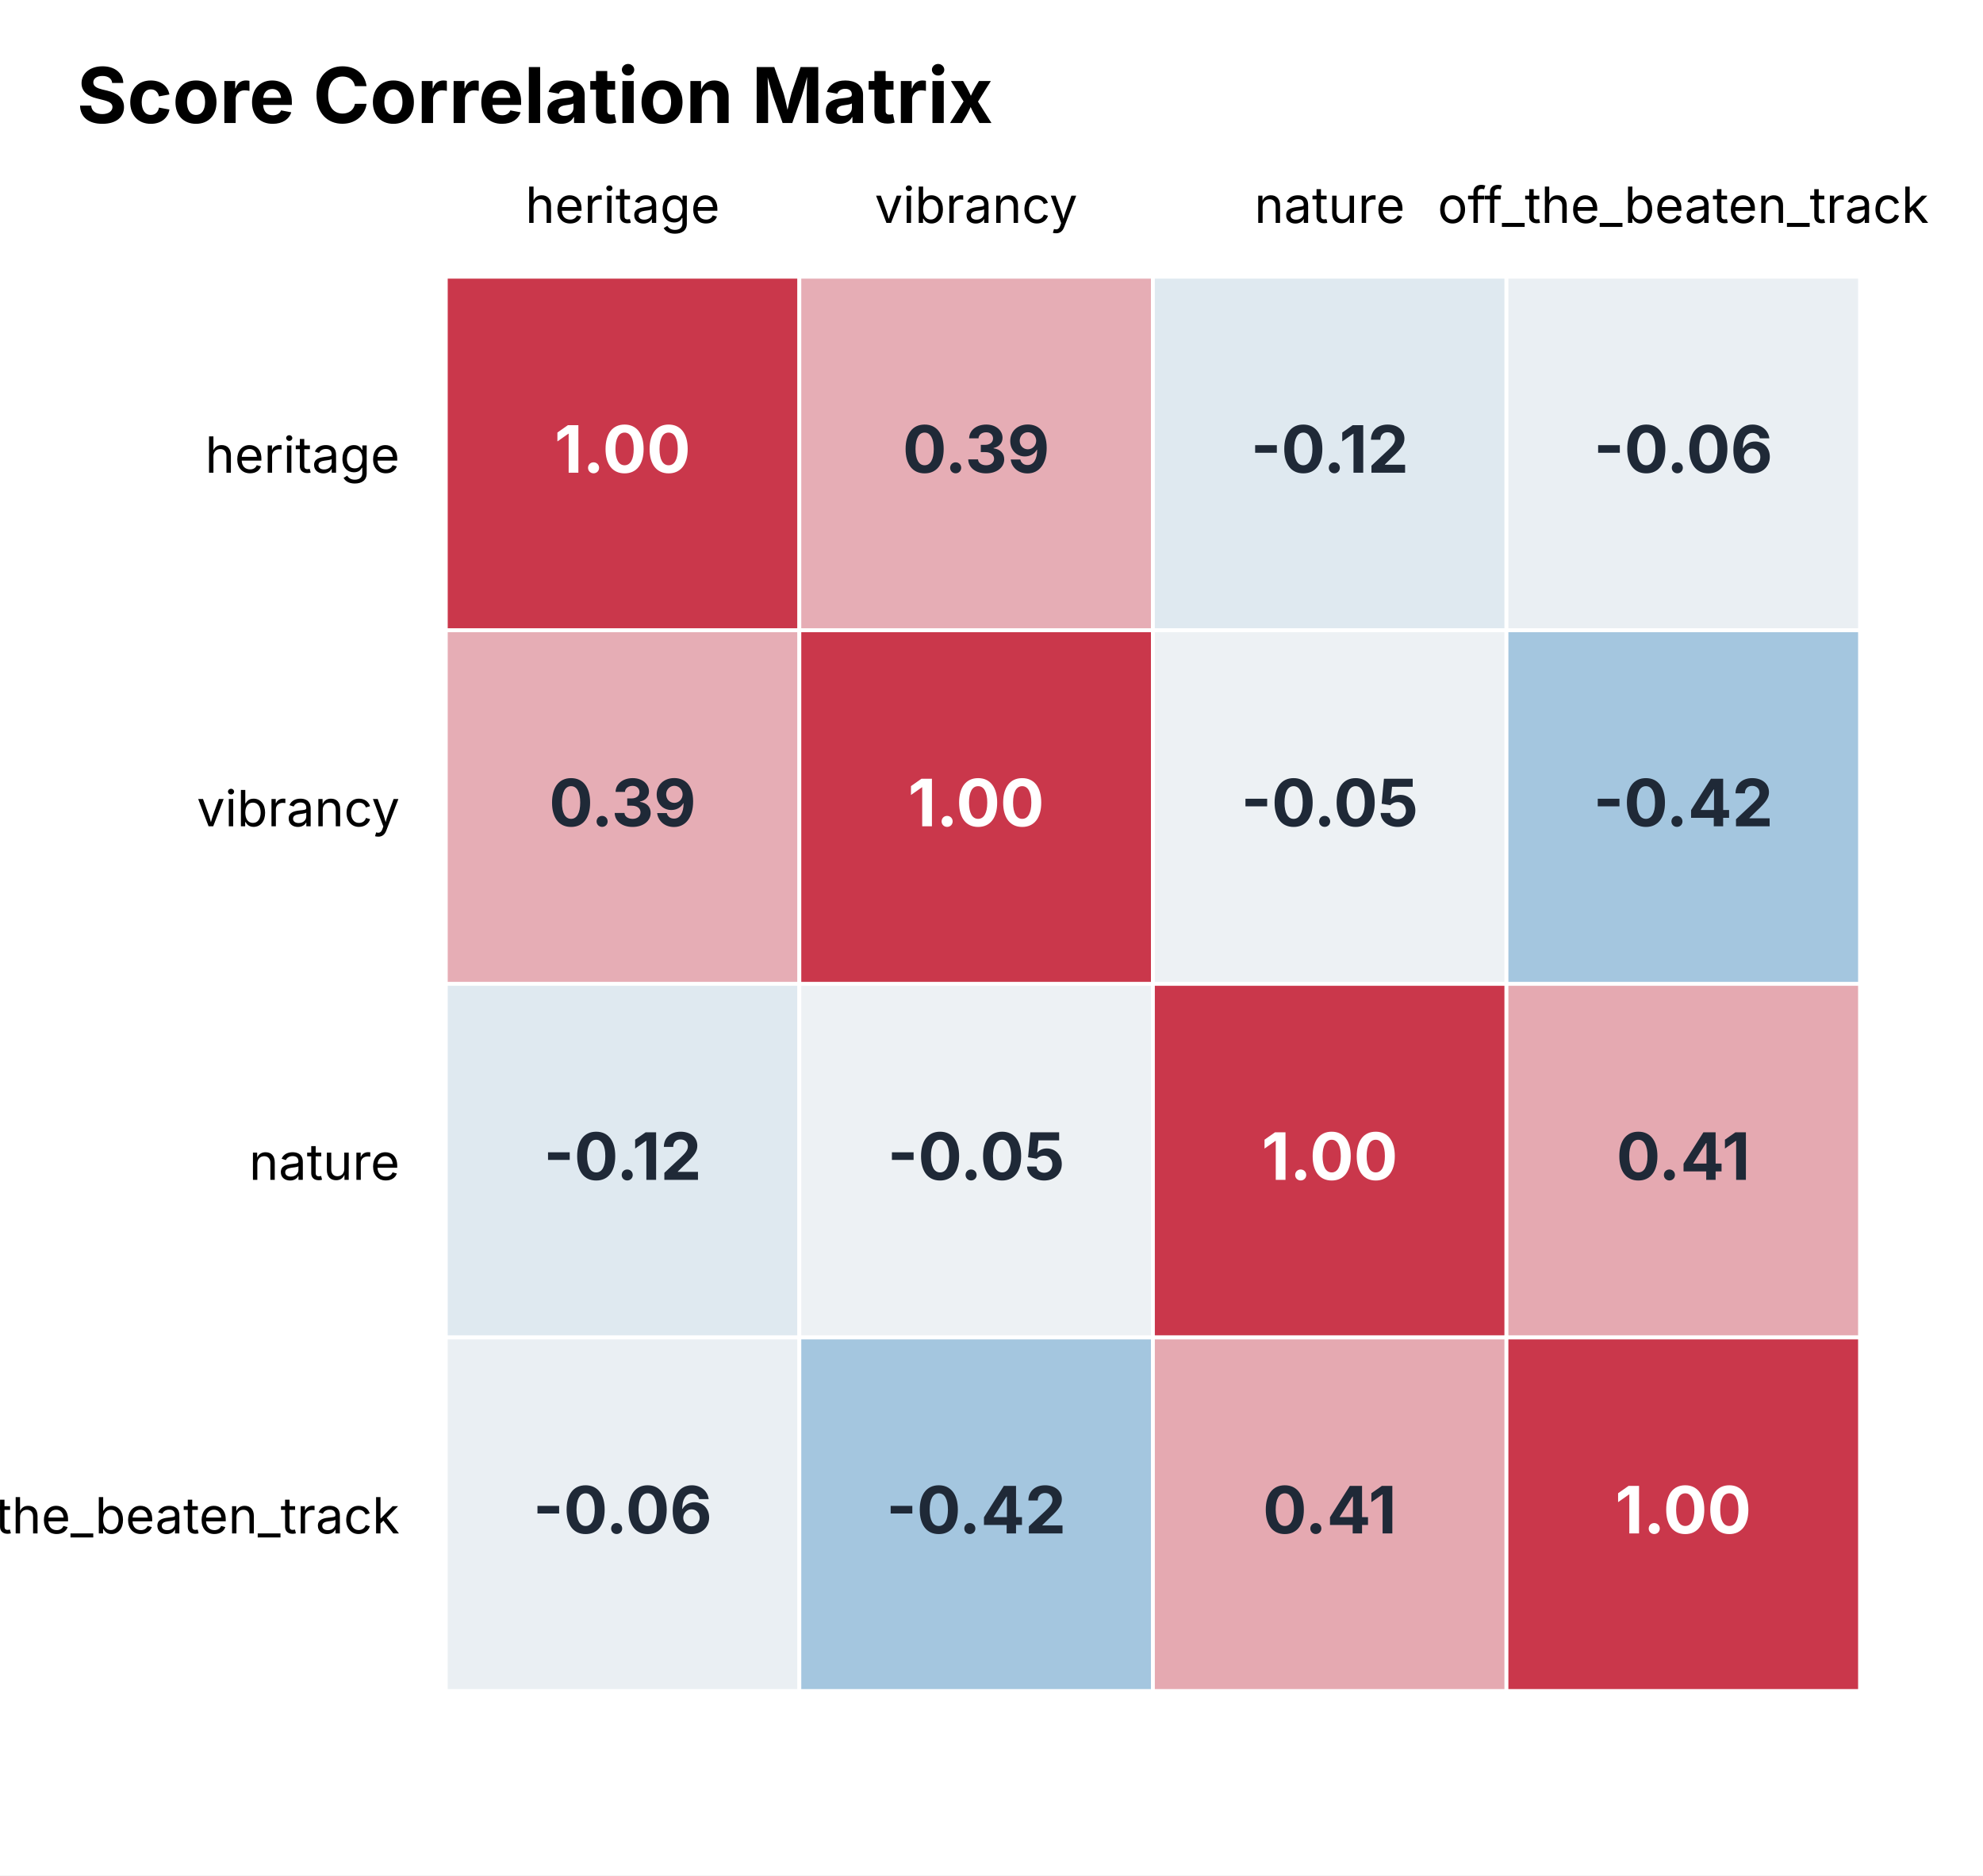
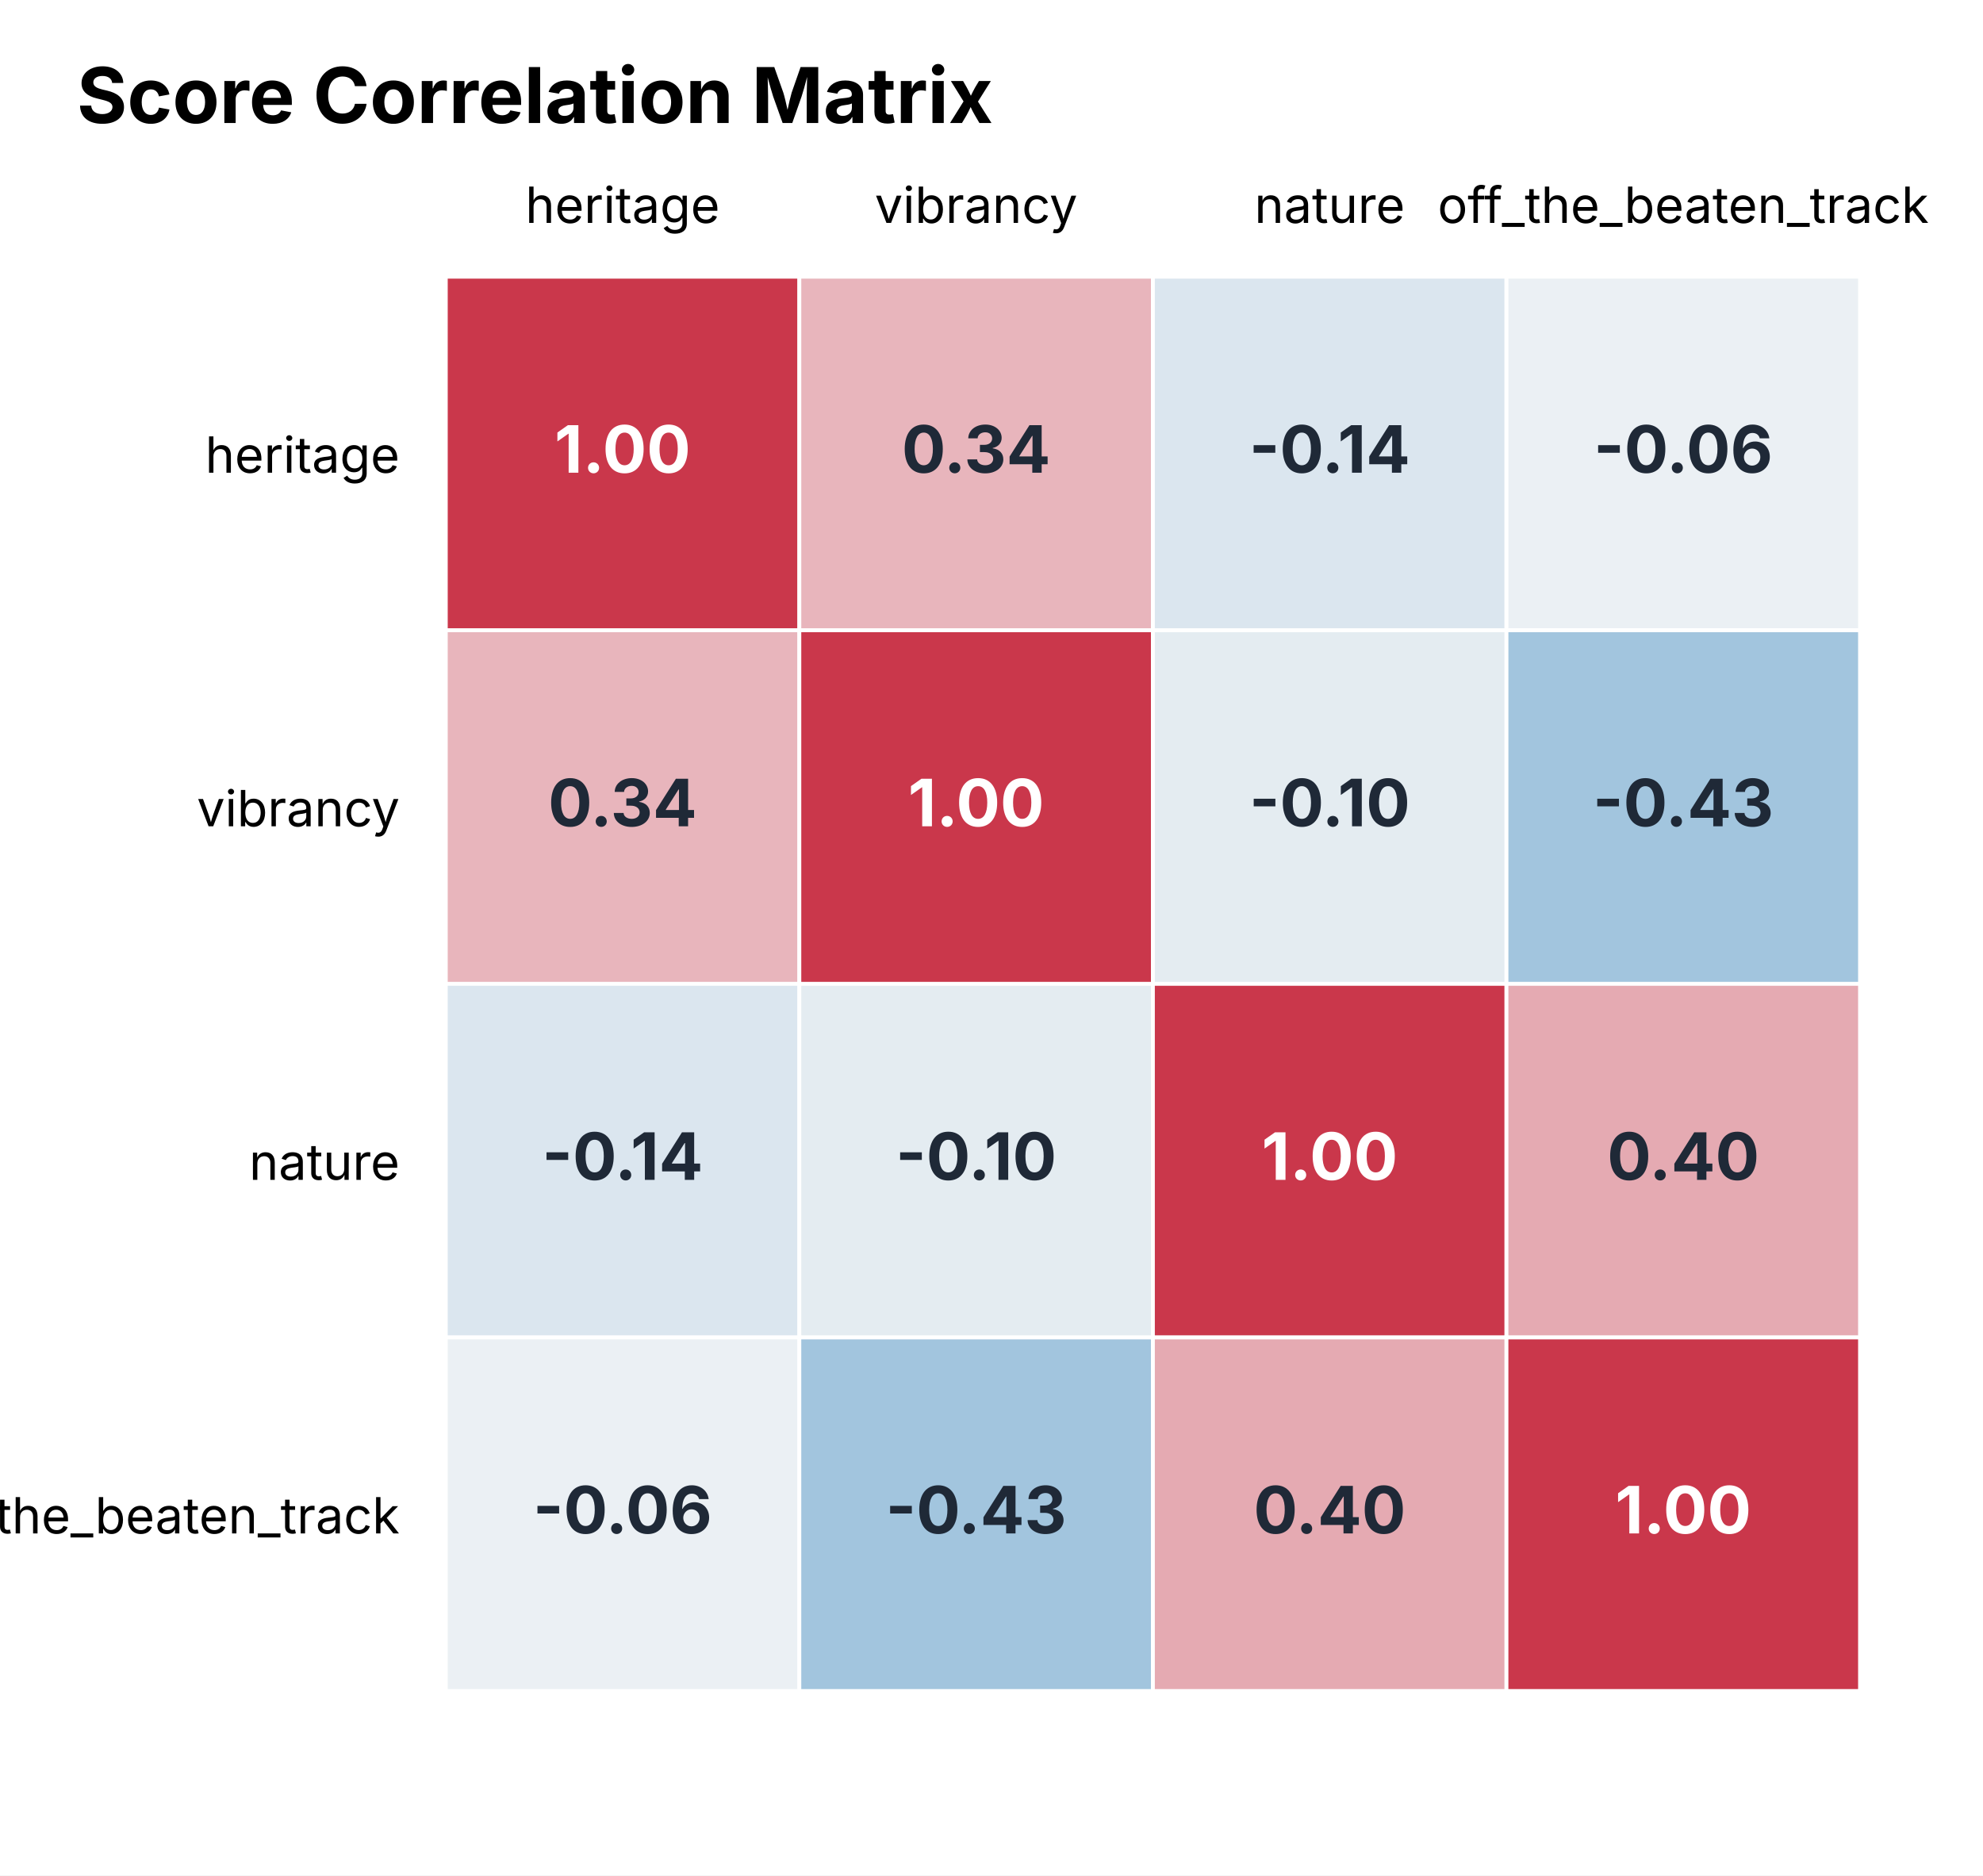
<svg xmlns="http://www.w3.org/2000/svg" width="516" height="488" viewBox="0 0 516 488">
  <rect width="100%" height="100%" fill="#fff" />
  <text x="20" y="32" font-family="Inter, Arial, sans-serif" font-size="20" font-weight="700">Score Correlation Matrix</text>
  <text x="162.0" y="58" text-anchor="middle" font-family="Inter, Arial, sans-serif" font-size="13">heritage</text>
  <text x="104" y="123.0" text-anchor="end" font-family="Inter, Arial, sans-serif" font-size="13">heritage</text>
  <text x="254.0" y="58" text-anchor="middle" font-family="Inter, Arial, sans-serif" font-size="13">vibrancy</text>
  <text x="104" y="215.0" text-anchor="end" font-family="Inter, Arial, sans-serif" font-size="13">vibrancy</text>
  <text x="346.0" y="58" text-anchor="middle" font-family="Inter, Arial, sans-serif" font-size="13">nature</text>
  <text x="104" y="307.0" text-anchor="end" font-family="Inter, Arial, sans-serif" font-size="13">nature</text>
  <text x="438.0" y="58" text-anchor="middle" font-family="Inter, Arial, sans-serif" font-size="13">off_the_beaten_track</text>
  <text x="104" y="399.0" text-anchor="end" font-family="Inter, Arial, sans-serif" font-size="13">off_the_beaten_track</text>
  <rect x="116" y="72" width="92" height="92" fill="rgb(202,55,75)" stroke="#fff" />
  <text x="162.0" y="123.0" text-anchor="middle" font-family="Inter, Arial, sans-serif" font-size="17" font-weight="700" fill="#fff">1.00</text>
-   <rect x="208" y="72" width="92" height="92" fill="rgb(230,173,181)" stroke="#fff" />
-   <text x="254.0" y="123.0" text-anchor="middle" font-family="Inter, Arial, sans-serif" font-size="17" font-weight="700" fill="#1f2937">0.39</text>
-   <rect x="300" y="72" width="92" height="92" fill="rgb(223,233,240)" stroke="#fff" />
-   <text x="346.0" y="123.0" text-anchor="middle" font-family="Inter, Arial, sans-serif" font-size="17" font-weight="700" fill="#1f2937">-0.12</text>
-   <rect x="392" y="72" width="92" height="92" fill="rgb(234,239,243)" stroke="#fff" />
+   <rect x="208" y="72" width="92" height="92" fill="rgb(232,181,188)" stroke="#fff" />
+   <text x="254.0" y="123.0" text-anchor="middle" font-family="Inter, Arial, sans-serif" font-size="17" font-weight="700" fill="#1f2937">0.34</text>
+   <rect x="300" y="72" width="92" height="92" fill="rgb(219,230,239)" stroke="#fff" />
+   <text x="346.0" y="123.0" text-anchor="middle" font-family="Inter, Arial, sans-serif" font-size="17" font-weight="700" fill="#1f2937">-0.14</text>
+   <rect x="392" y="72" width="92" height="92" fill="rgb(235,240,244)" stroke="#fff" />
  <text x="438.0" y="123.0" text-anchor="middle" font-family="Inter, Arial, sans-serif" font-size="17" font-weight="700" fill="#1f2937">-0.06</text>
-   <rect x="116" y="164" width="92" height="92" fill="rgb(230,173,181)" stroke="#fff" />
-   <text x="162.0" y="215.0" text-anchor="middle" font-family="Inter, Arial, sans-serif" font-size="17" font-weight="700" fill="#1f2937">0.39</text>
+   <rect x="116" y="164" width="92" height="92" fill="rgb(232,181,188)" stroke="#fff" />
+   <text x="162.0" y="215.0" text-anchor="middle" font-family="Inter, Arial, sans-serif" font-size="17" font-weight="700" fill="#1f2937">0.34</text>
  <rect x="208" y="164" width="92" height="92" fill="rgb(202,55,75)" stroke="#fff" />
  <text x="254.0" y="215.0" text-anchor="middle" font-family="Inter, Arial, sans-serif" font-size="17" font-weight="700" fill="#fff">1.00</text>
-   <rect x="300" y="164" width="92" height="92" fill="rgb(237,241,244)" stroke="#fff" />
-   <text x="346.0" y="215.0" text-anchor="middle" font-family="Inter, Arial, sans-serif" font-size="17" font-weight="700" fill="#1f2937">-0.05</text>
-   <rect x="392" y="164" width="92" height="92" fill="rgb(164,198,223)" stroke="#fff" />
-   <text x="438.0" y="215.0" text-anchor="middle" font-family="Inter, Arial, sans-serif" font-size="17" font-weight="700" fill="#1f2937">-0.42</text>
-   <rect x="116" y="256" width="92" height="92" fill="rgb(223,233,240)" stroke="#fff" />
-   <text x="162.0" y="307.0" text-anchor="middle" font-family="Inter, Arial, sans-serif" font-size="17" font-weight="700" fill="#1f2937">-0.12</text>
-   <rect x="208" y="256" width="92" height="92" fill="rgb(237,241,244)" stroke="#fff" />
-   <text x="254.0" y="307.0" text-anchor="middle" font-family="Inter, Arial, sans-serif" font-size="17" font-weight="700" fill="#1f2937">-0.05</text>
+   <rect x="300" y="164" width="92" height="92" fill="rgb(228,236,241)" stroke="#fff" />
+   <text x="346.0" y="215.0" text-anchor="middle" font-family="Inter, Arial, sans-serif" font-size="17" font-weight="700" fill="#1f2937">-0.10</text>
+   <rect x="392" y="164" width="92" height="92" fill="rgb(162,197,222)" stroke="#fff" />
+   <text x="438.0" y="215.0" text-anchor="middle" font-family="Inter, Arial, sans-serif" font-size="17" font-weight="700" fill="#1f2937">-0.43</text>
+   <rect x="116" y="256" width="92" height="92" fill="rgb(219,230,239)" stroke="#fff" />
+   <text x="162.0" y="307.0" text-anchor="middle" font-family="Inter, Arial, sans-serif" font-size="17" font-weight="700" fill="#1f2937">-0.14</text>
+   <rect x="208" y="256" width="92" height="92" fill="rgb(228,236,241)" stroke="#fff" />
+   <text x="254.0" y="307.0" text-anchor="middle" font-family="Inter, Arial, sans-serif" font-size="17" font-weight="700" fill="#1f2937">-0.10</text>
  <rect x="300" y="256" width="92" height="92" fill="rgb(202,55,75)" stroke="#fff" />
  <text x="346.0" y="307.0" text-anchor="middle" font-family="Inter, Arial, sans-serif" font-size="17" font-weight="700" fill="#fff">1.00</text>
-   <rect x="392" y="256" width="92" height="92" fill="rgb(229,169,177)" stroke="#fff" />
-   <text x="438.0" y="307.0" text-anchor="middle" font-family="Inter, Arial, sans-serif" font-size="17" font-weight="700" fill="#1f2937">0.41</text>
-   <rect x="116" y="348" width="92" height="92" fill="rgb(234,239,243)" stroke="#fff" />
+   <rect x="392" y="256" width="92" height="92" fill="rgb(229,170,178)" stroke="#fff" />
+   <text x="438.0" y="307.0" text-anchor="middle" font-family="Inter, Arial, sans-serif" font-size="17" font-weight="700" fill="#1f2937">0.40</text>
+   <rect x="116" y="348" width="92" height="92" fill="rgb(235,240,244)" stroke="#fff" />
  <text x="162.0" y="399.0" text-anchor="middle" font-family="Inter, Arial, sans-serif" font-size="17" font-weight="700" fill="#1f2937">-0.06</text>
-   <rect x="208" y="348" width="92" height="92" fill="rgb(164,198,223)" stroke="#fff" />
-   <text x="254.0" y="399.0" text-anchor="middle" font-family="Inter, Arial, sans-serif" font-size="17" font-weight="700" fill="#1f2937">-0.42</text>
-   <rect x="300" y="348" width="92" height="92" fill="rgb(229,169,177)" stroke="#fff" />
-   <text x="346.0" y="399.0" text-anchor="middle" font-family="Inter, Arial, sans-serif" font-size="17" font-weight="700" fill="#1f2937">0.41</text>
+   <rect x="208" y="348" width="92" height="92" fill="rgb(162,197,222)" stroke="#fff" />
+   <text x="254.0" y="399.0" text-anchor="middle" font-family="Inter, Arial, sans-serif" font-size="17" font-weight="700" fill="#1f2937">-0.43</text>
+   <rect x="300" y="348" width="92" height="92" fill="rgb(229,170,178)" stroke="#fff" />
+   <text x="346.0" y="399.0" text-anchor="middle" font-family="Inter, Arial, sans-serif" font-size="17" font-weight="700" fill="#1f2937">0.40</text>
  <rect x="392" y="348" width="92" height="92" fill="rgb(202,55,75)" stroke="#fff" />
  <text x="438.0" y="399.0" text-anchor="middle" font-family="Inter, Arial, sans-serif" font-size="17" font-weight="700" fill="#fff">1.00</text>
</svg>
